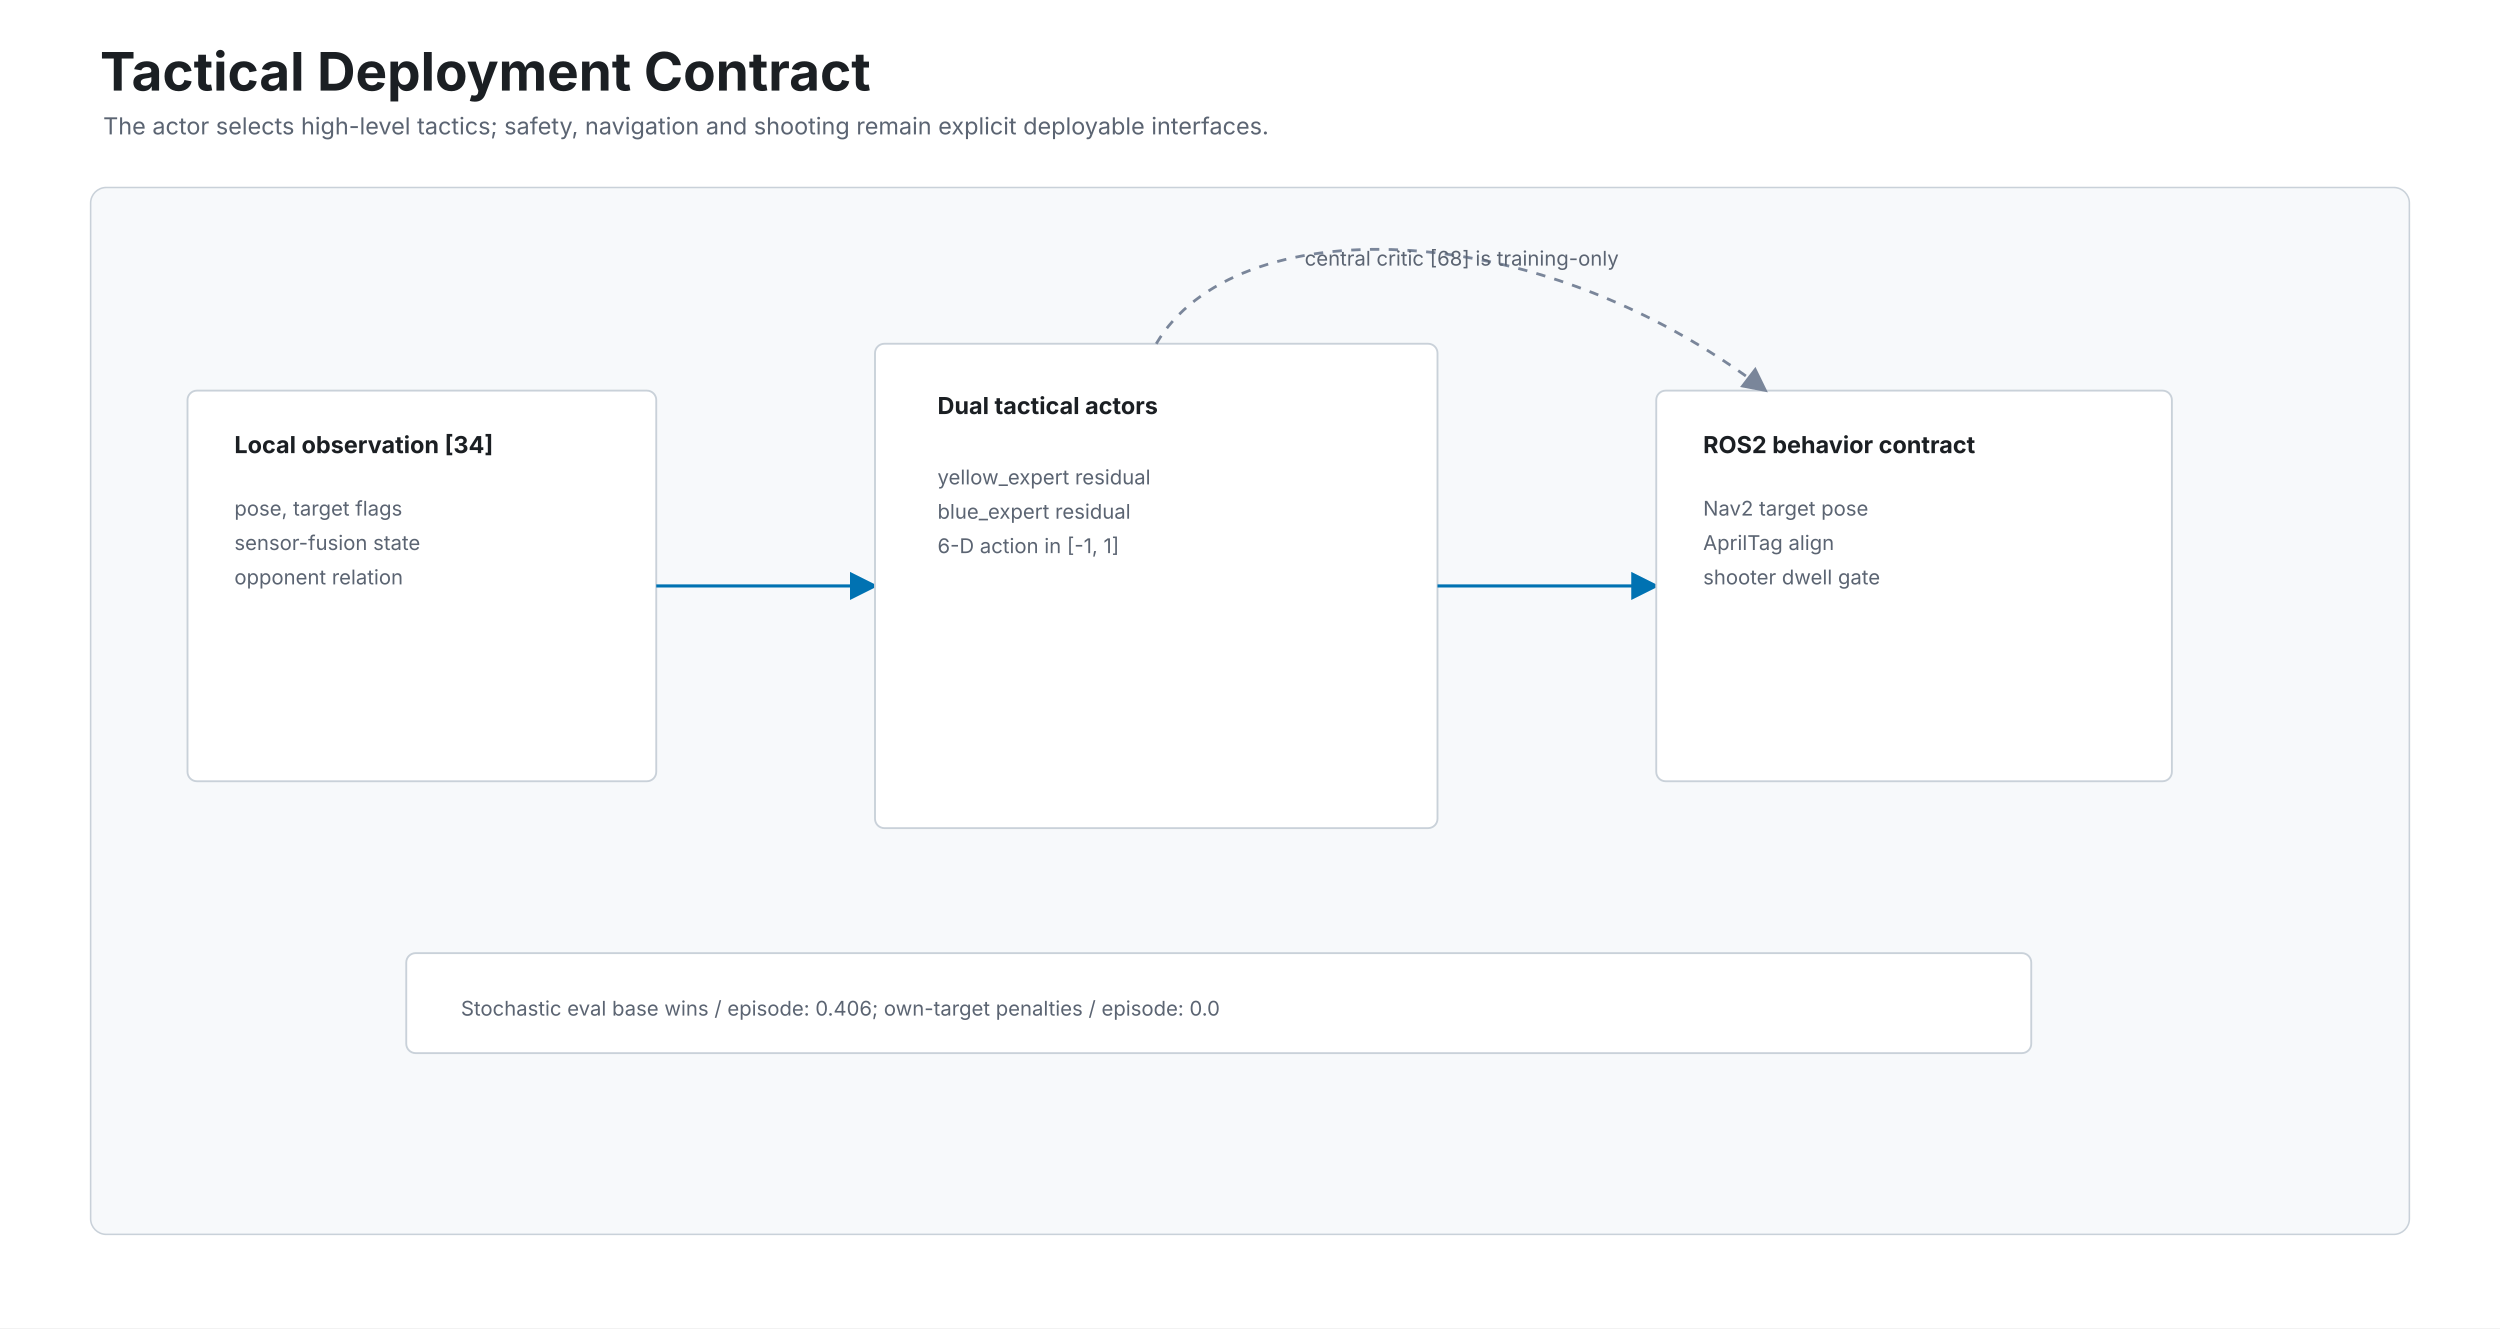
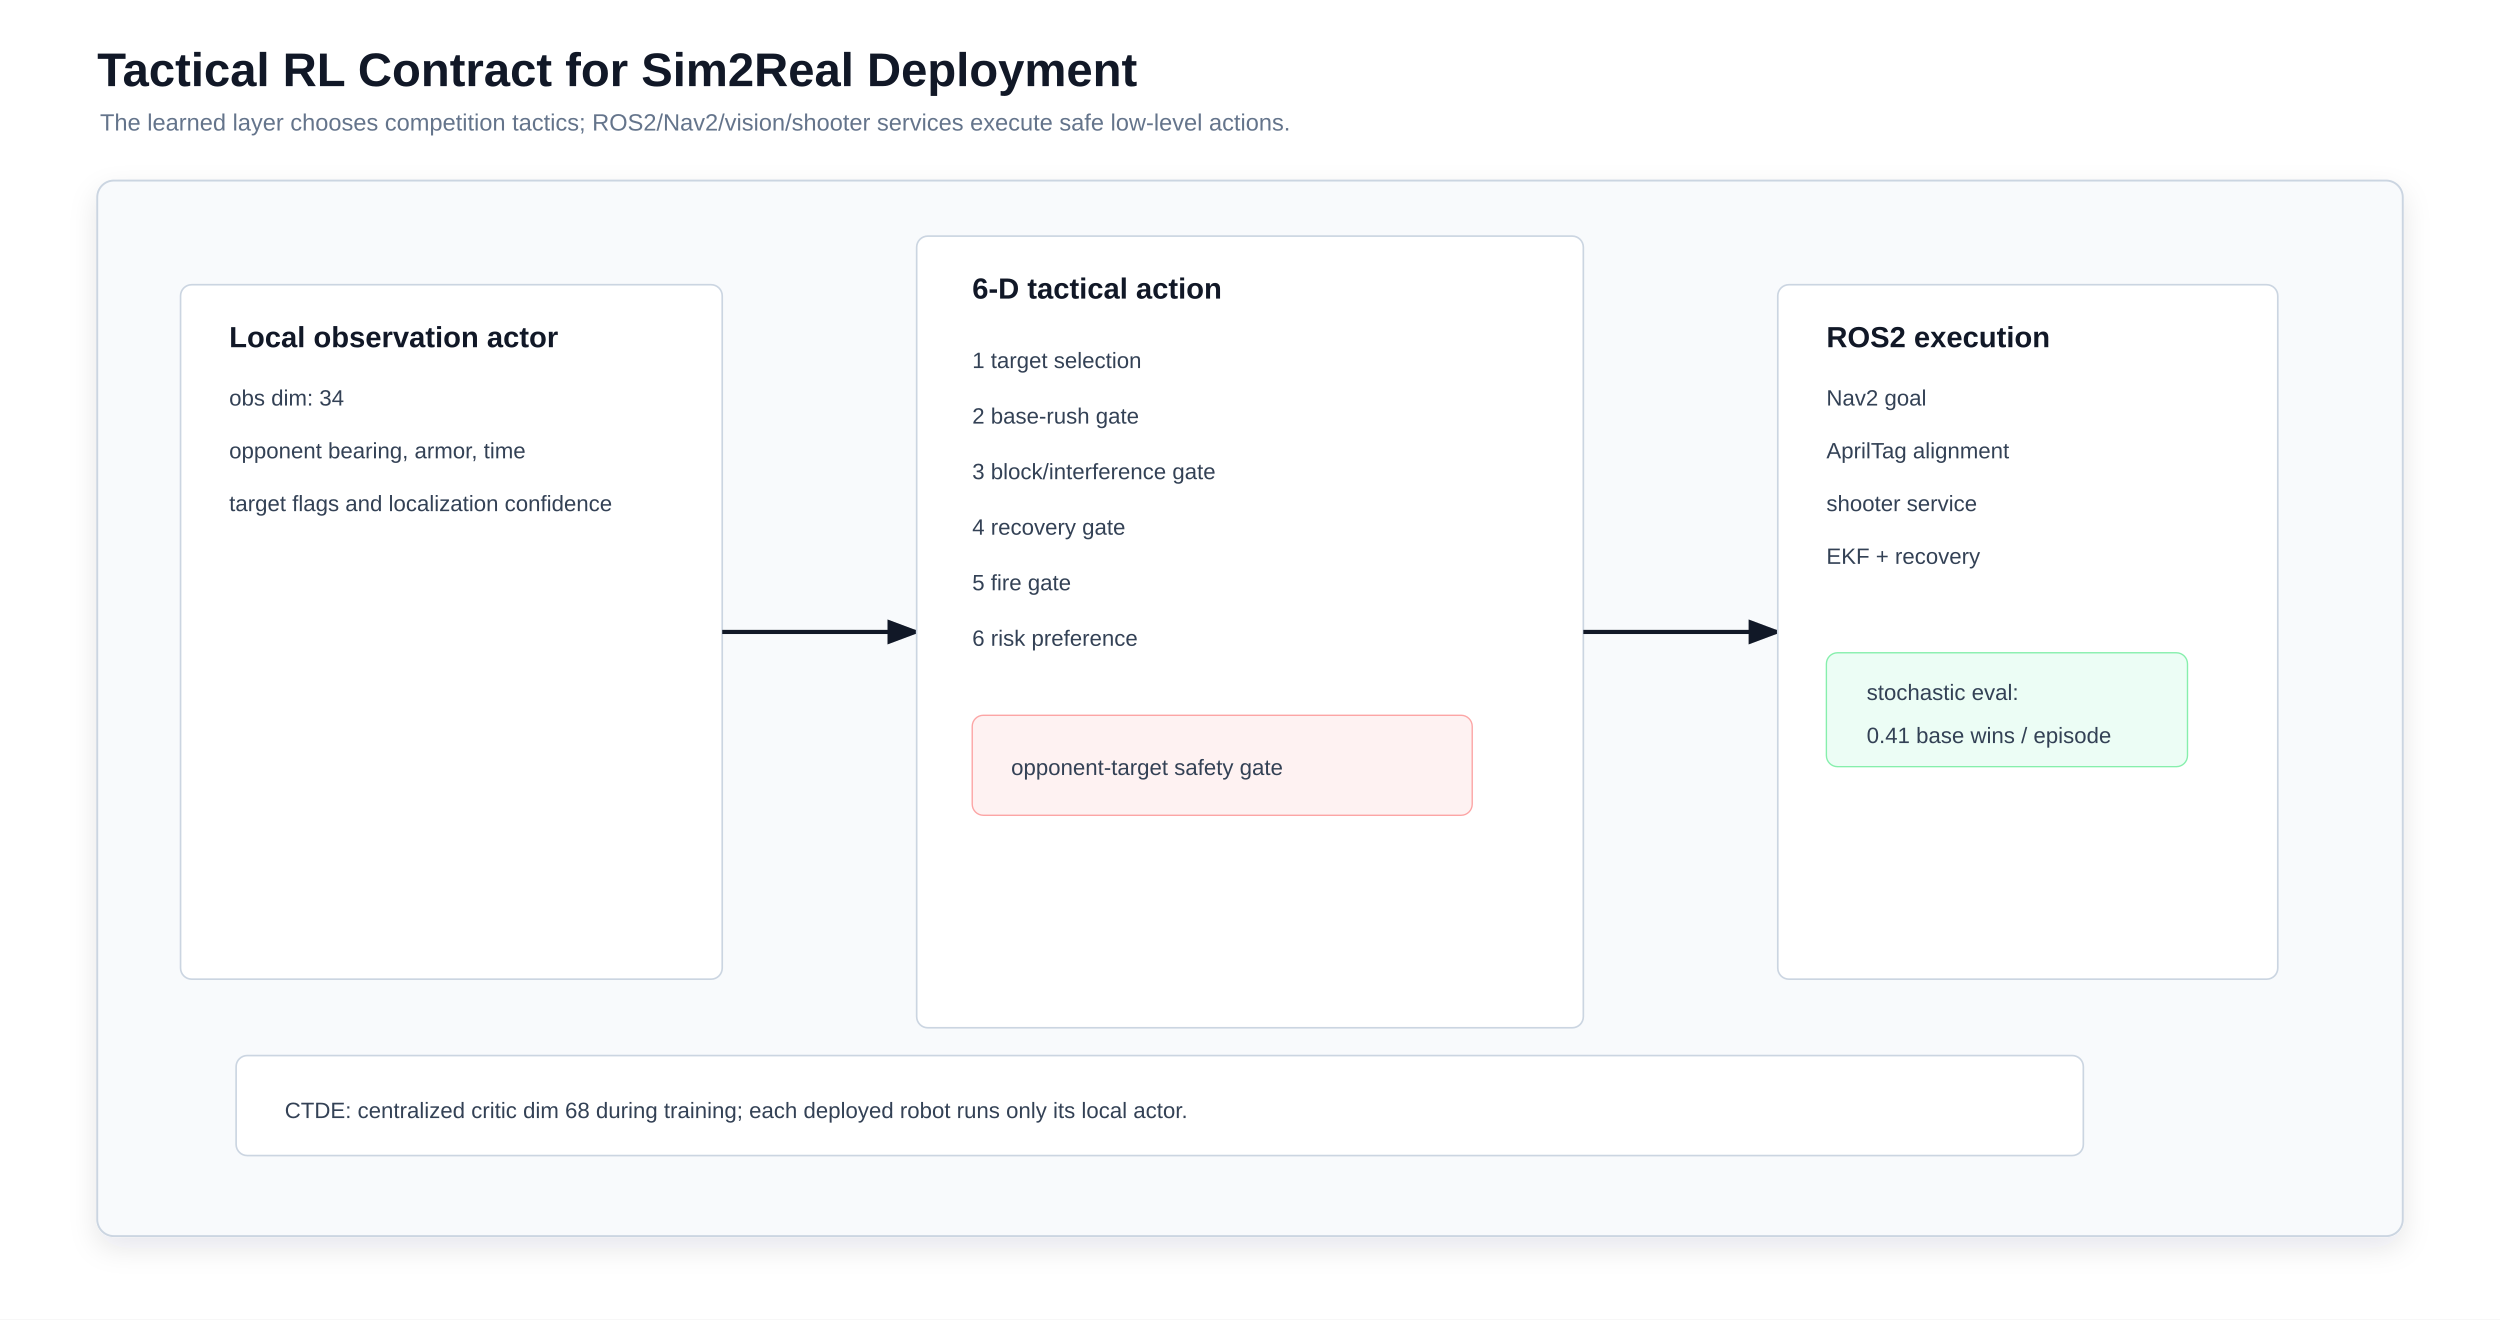
- <svg xmlns="http://www.w3.org/2000/svg" width="1600" height="850" viewBox="0 0 1600 850">
+ <svg xmlns="http://www.w3.org/2000/svg" width="1800" height="950" viewBox="0 0 1800 950">
  <defs>
-     <marker id="arrowGray" markerWidth="9" markerHeight="9" refX="8" refY="4.5" orient="auto">
-       <path d="M0 0 L9 4.5 L0 9 Z" fill="#7A869A" />
+     <marker id="arrow" markerWidth="10" markerHeight="10" refX="7" refY="3" orient="auto" markerUnits="strokeWidth">
+       <path d="M0,0 L0,6 L8,3 z" fill="#111827" />
    </marker>
-     <marker id="arrowBlue" markerWidth="9" markerHeight="9" refX="8" refY="4.5" orient="auto">
-       <path d="M0 0 L9 4.5 L0 9 Z" fill="#0072B2" />
-     </marker>
-     <marker id="arrowGreen" markerWidth="9" markerHeight="9" refX="8" refY="4.5" orient="auto">
-       <path d="M0 0 L9 4.5 L0 9 Z" fill="#009E73" />
-     </marker>
+     <filter id="softShadow" x="-20%" y="-20%" width="140%" height="140%">
+       <feDropShadow dx="0" dy="8" stdDeviation="10" flood-color="#0F172A" flood-opacity="0.10" />
+     </filter>
    <style>
-       text{font-family:Inter,Arial,Helvetica,sans-serif}
-       .title{font-size:34px;font-weight:700;fill:#1B1F23}
-       .subtitle{font-size:15px;font-weight:400;fill:#5B6472}
-       .label{font-size:15px;font-weight:650;fill:#1B1F23}
-       .body{font-size:13px;font-weight:400;fill:#5B6472}
-       .small{font-size:11px;font-weight:400;fill:#5B6472}
-       .tiny{font-size:9px;font-weight:500;fill:#5B6472}
-       .panel{fill:#fff;stroke:#C9D1D9;stroke-width:1.2}
-       .soft{fill:#F7F9FB;stroke:#C9D1D9;stroke-width:1}
-       .grid{stroke:#E6EBF0;stroke-width:1}
-       .axis{stroke:#1B1F23;stroke-width:1.1}
-       .wire{fill:none;stroke:#7A869A;stroke-width:1.8;marker-end:url(#arrowGray)}
-       .wireBlue{fill:none;stroke:#0072B2;stroke-width:2;marker-end:url(#arrowBlue)}
-       .wireGreen{fill:none;stroke:#009E73;stroke-width:2;marker-end:url(#arrowGreen)}
+       .title{font:700 34px Arial,Inter,sans-serif;fill:#111827}
+       .subtitle{font:400 17px Arial,Inter,sans-serif;fill:#64748B}
+       .h{font:700 21px Arial,Inter,sans-serif;fill:#111827}
+       .txt{font:400 16px Arial,Inter,sans-serif;fill:#334155}
+       .small{font:400 13px Arial,Inter,sans-serif;fill:#475569}
+       .tiny{font:400 11px Arial,Inter,sans-serif;fill:#64748B}
+       .panel{fill:#F8FAFC;stroke:#CBD5E1;stroke-width:1.4;rx:12;filter:url(#softShadow)}
+       .card{fill:#FFFFFF;stroke:#CBD5E1;stroke-width:1.2;rx:8}
+       .grid{stroke:#E2E8F0;stroke-width:1}
+       .axis{stroke:#475569;stroke-width:1.4}
      .dash{stroke-dasharray:6 6}
    </style>
  </defs>
-   <rect width="1600" height="850" fill="#FFFFFF" />
-   <text class="title" x="64" y="58">Tactical Deployment Contract</text>
-   <text class="subtitle" x="66" y="86">The actor selects high-level tactics; safety, navigation and shooting remain explicit deployable interfaces.</text>
-   <rect class="soft" x="58.0" y="120.0" width="1484.0" height="670.0" rx="10.0" />
-   <rect class="panel" x="120.0" y="250.0" width="300.0" height="250.0" rx="6.0" />
-   <text class="label" x="150.0" y="290.0" text-anchor="start">Local observation [34]</text>
-   <text class="body" x="150.0" y="330.0" text-anchor="start">pose, target flags</text>
-   <text class="body" x="150.0" y="352.0" text-anchor="start">sensor-fusion state</text>
-   <text class="body" x="150.0" y="374.0" text-anchor="start">opponent relation</text>
-   <path class="wireBlue" d="M420.0 375.0 L560.0 375.0" />
-   <rect class="panel" x="560.0" y="220.0" width="360.0" height="310.0" rx="6.0" />
-   <text class="label" x="600.0" y="265.0" text-anchor="start">Dual tactical actors</text>
-   <text class="body" x="600.0" y="310.0" text-anchor="start">yellow_expert residual</text>
-   <text class="body" x="600.0" y="332.0" text-anchor="start">blue_expert residual</text>
-   <text class="body" x="600.0" y="354.0" text-anchor="start">6-D action in [-1, 1]</text>
-   <path class="wireBlue" d="M920.0 375.0 L1060.0 375.0" />
-   <rect class="panel" x="1060.0" y="250.0" width="330.0" height="250.0" rx="6.0" />
-   <text class="label" x="1090.0" y="290.0" text-anchor="start">ROS2 behavior contract</text>
-   <text class="body" x="1090.0" y="330.0" text-anchor="start">Nav2 target pose</text>
-   <text class="body" x="1090.0" y="352.0" text-anchor="start">AprilTag align</text>
-   <text class="body" x="1090.0" y="374.0" text-anchor="start">shooter dwell gate</text>
-   <path class="wire dash" d="M740 220 C790 135 980 135 1130 250" />
-   <text class="body" x="835.0" y="170.0" text-anchor="start">central critic [68] is training-only</text>
-   <rect class="panel" x="260.0" y="610.0" width="1040.0" height="64.0" rx="6.0" />
-   <text class="body" x="295.0" y="650.0" text-anchor="start">Stochastic eval base wins / episode: 0.406; own-target penalties / episode: 0.0</text>
+   <rect width="1800" height="950" fill="#FFFFFF" />
+   <text class="title" x="70" y="62">Tactical RL Contract for Sim2Real Deployment</text>
+   <text class="subtitle" x="72" y="94">The learned layer chooses competition tactics; ROS2/Nav2/vision/shooter services execute safe low-level actions.</text>
+   <rect class="panel" x="70" y="130" width="1660" height="760" />
+   <rect class="card" x="130" y="205" width="390" height="500" />
+   <text class="h" x="165" y="250">Local observation actor</text>
+   <text class="txt" x="165" y="292">obs dim: 34</text>
+   <text class="txt" x="165" y="330">opponent bearing, armor, time</text>
+   <text class="txt" x="165" y="368">target flags and localization confidence</text>
+   <path d="M520 455 L660 455" stroke="#111827" stroke-width="3" marker-end="url(#arrow)" />
+   <rect class="card" x="660" y="170" width="480" height="570" />
+   <text class="h" x="700" y="215">6-D tactical action</text>
+   <text class="txt" x="700" y="265">1 target selection</text>
+   <text class="txt" x="700" y="305">2 base-rush gate</text>
+   <text class="txt" x="700" y="345">3 block/interference gate</text>
+   <text class="txt" x="700" y="385">4 recovery gate</text>
+   <text class="txt" x="700" y="425">5 fire gate</text>
+   <text class="txt" x="700" y="465">6 risk preference</text>
+   <rect x="700" y="515" width="360" height="72" rx="8" fill="#FEF2F2" stroke="#FCA5A5" />
+   <text class="txt" x="728" y="558">opponent-target safety gate</text>
+   <path d="M1140 455 L1280 455" stroke="#111827" stroke-width="3" marker-end="url(#arrow)" />
+   <rect class="card" x="1280" y="205" width="360" height="500" />
+   <text class="h" x="1315" y="250">ROS2 execution</text>
+   <text class="txt" x="1315" y="292">Nav2 goal</text>
+   <text class="txt" x="1315" y="330">AprilTag alignment</text>
+   <text class="txt" x="1315" y="368">shooter service</text>
+   <text class="txt" x="1315" y="406">EKF + recovery</text>
+   <rect x="1315" y="470" width="260" height="82" rx="8" fill="#ECFDF5" stroke="#86EFAC" />
+   <text class="txt" x="1344" y="504">stochastic eval:</text>
+   <text class="txt" x="1344" y="535">0.41 base wins / episode</text>
+   <rect class="card" x="170" y="760" width="1330" height="72" />
+   <text class="txt" x="205" y="805">CTDE: centralized critic dim 68 during training; each deployed robot runs only its local actor.</text>
</svg>
